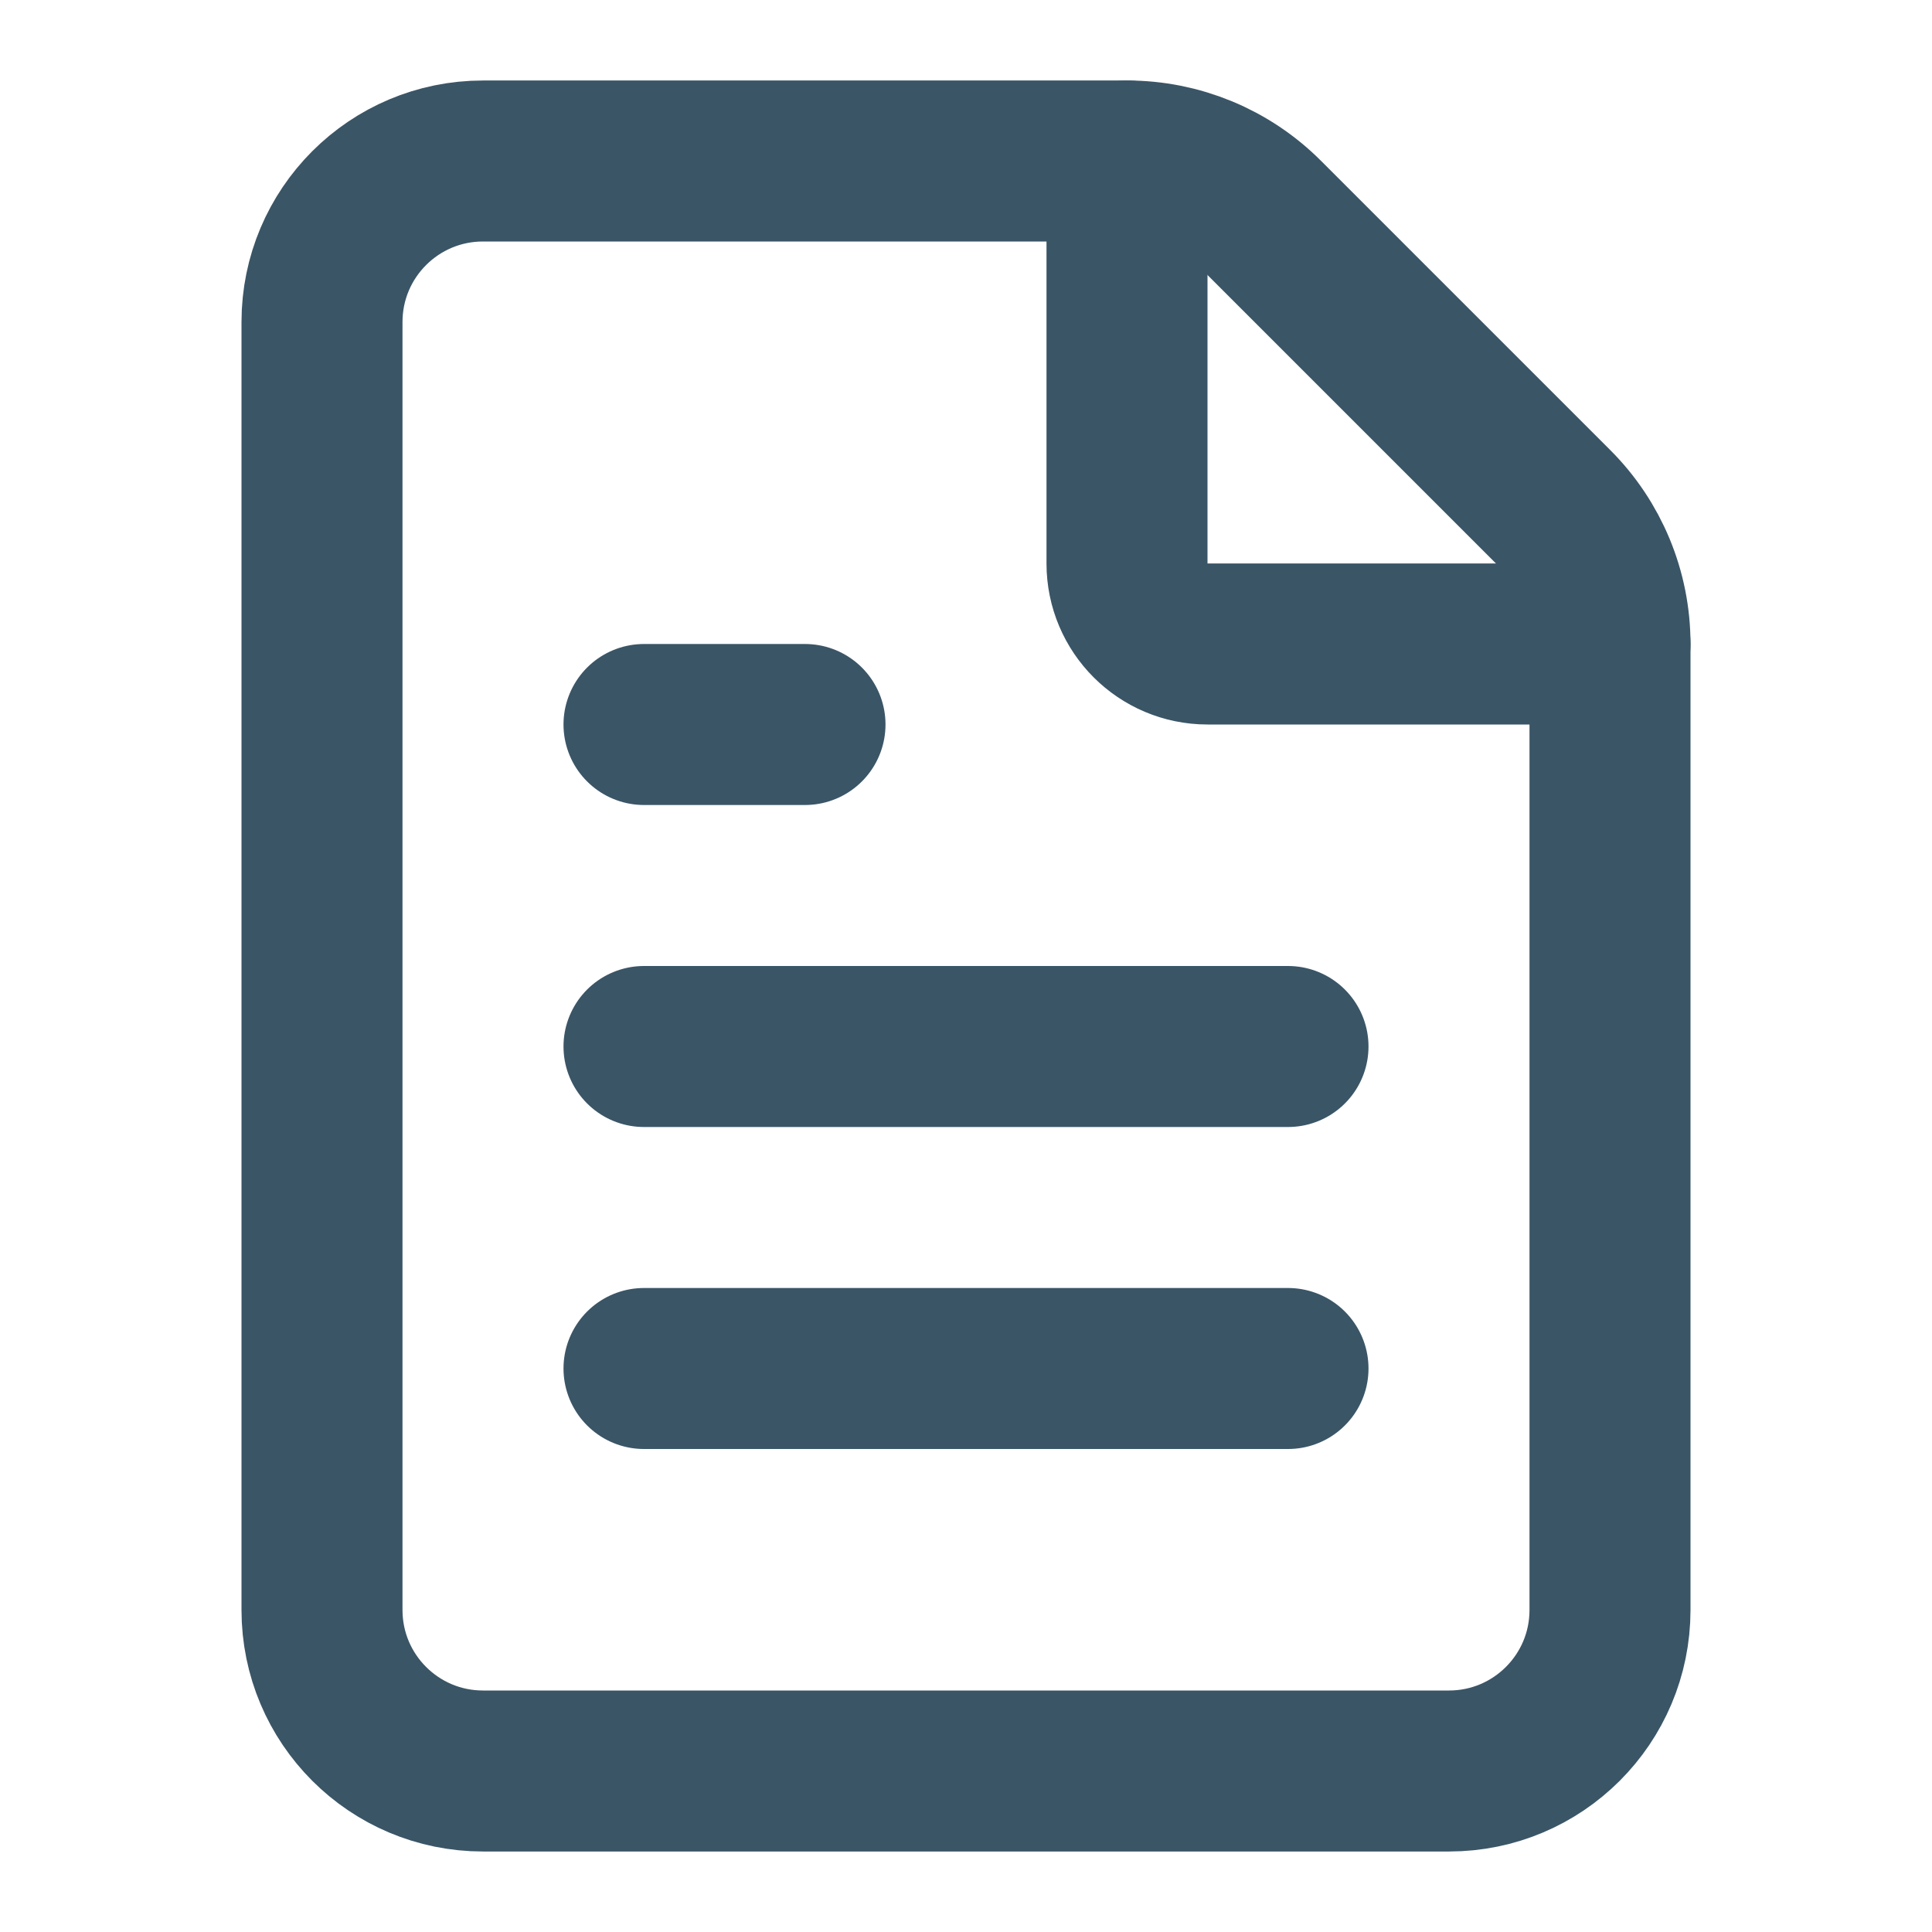
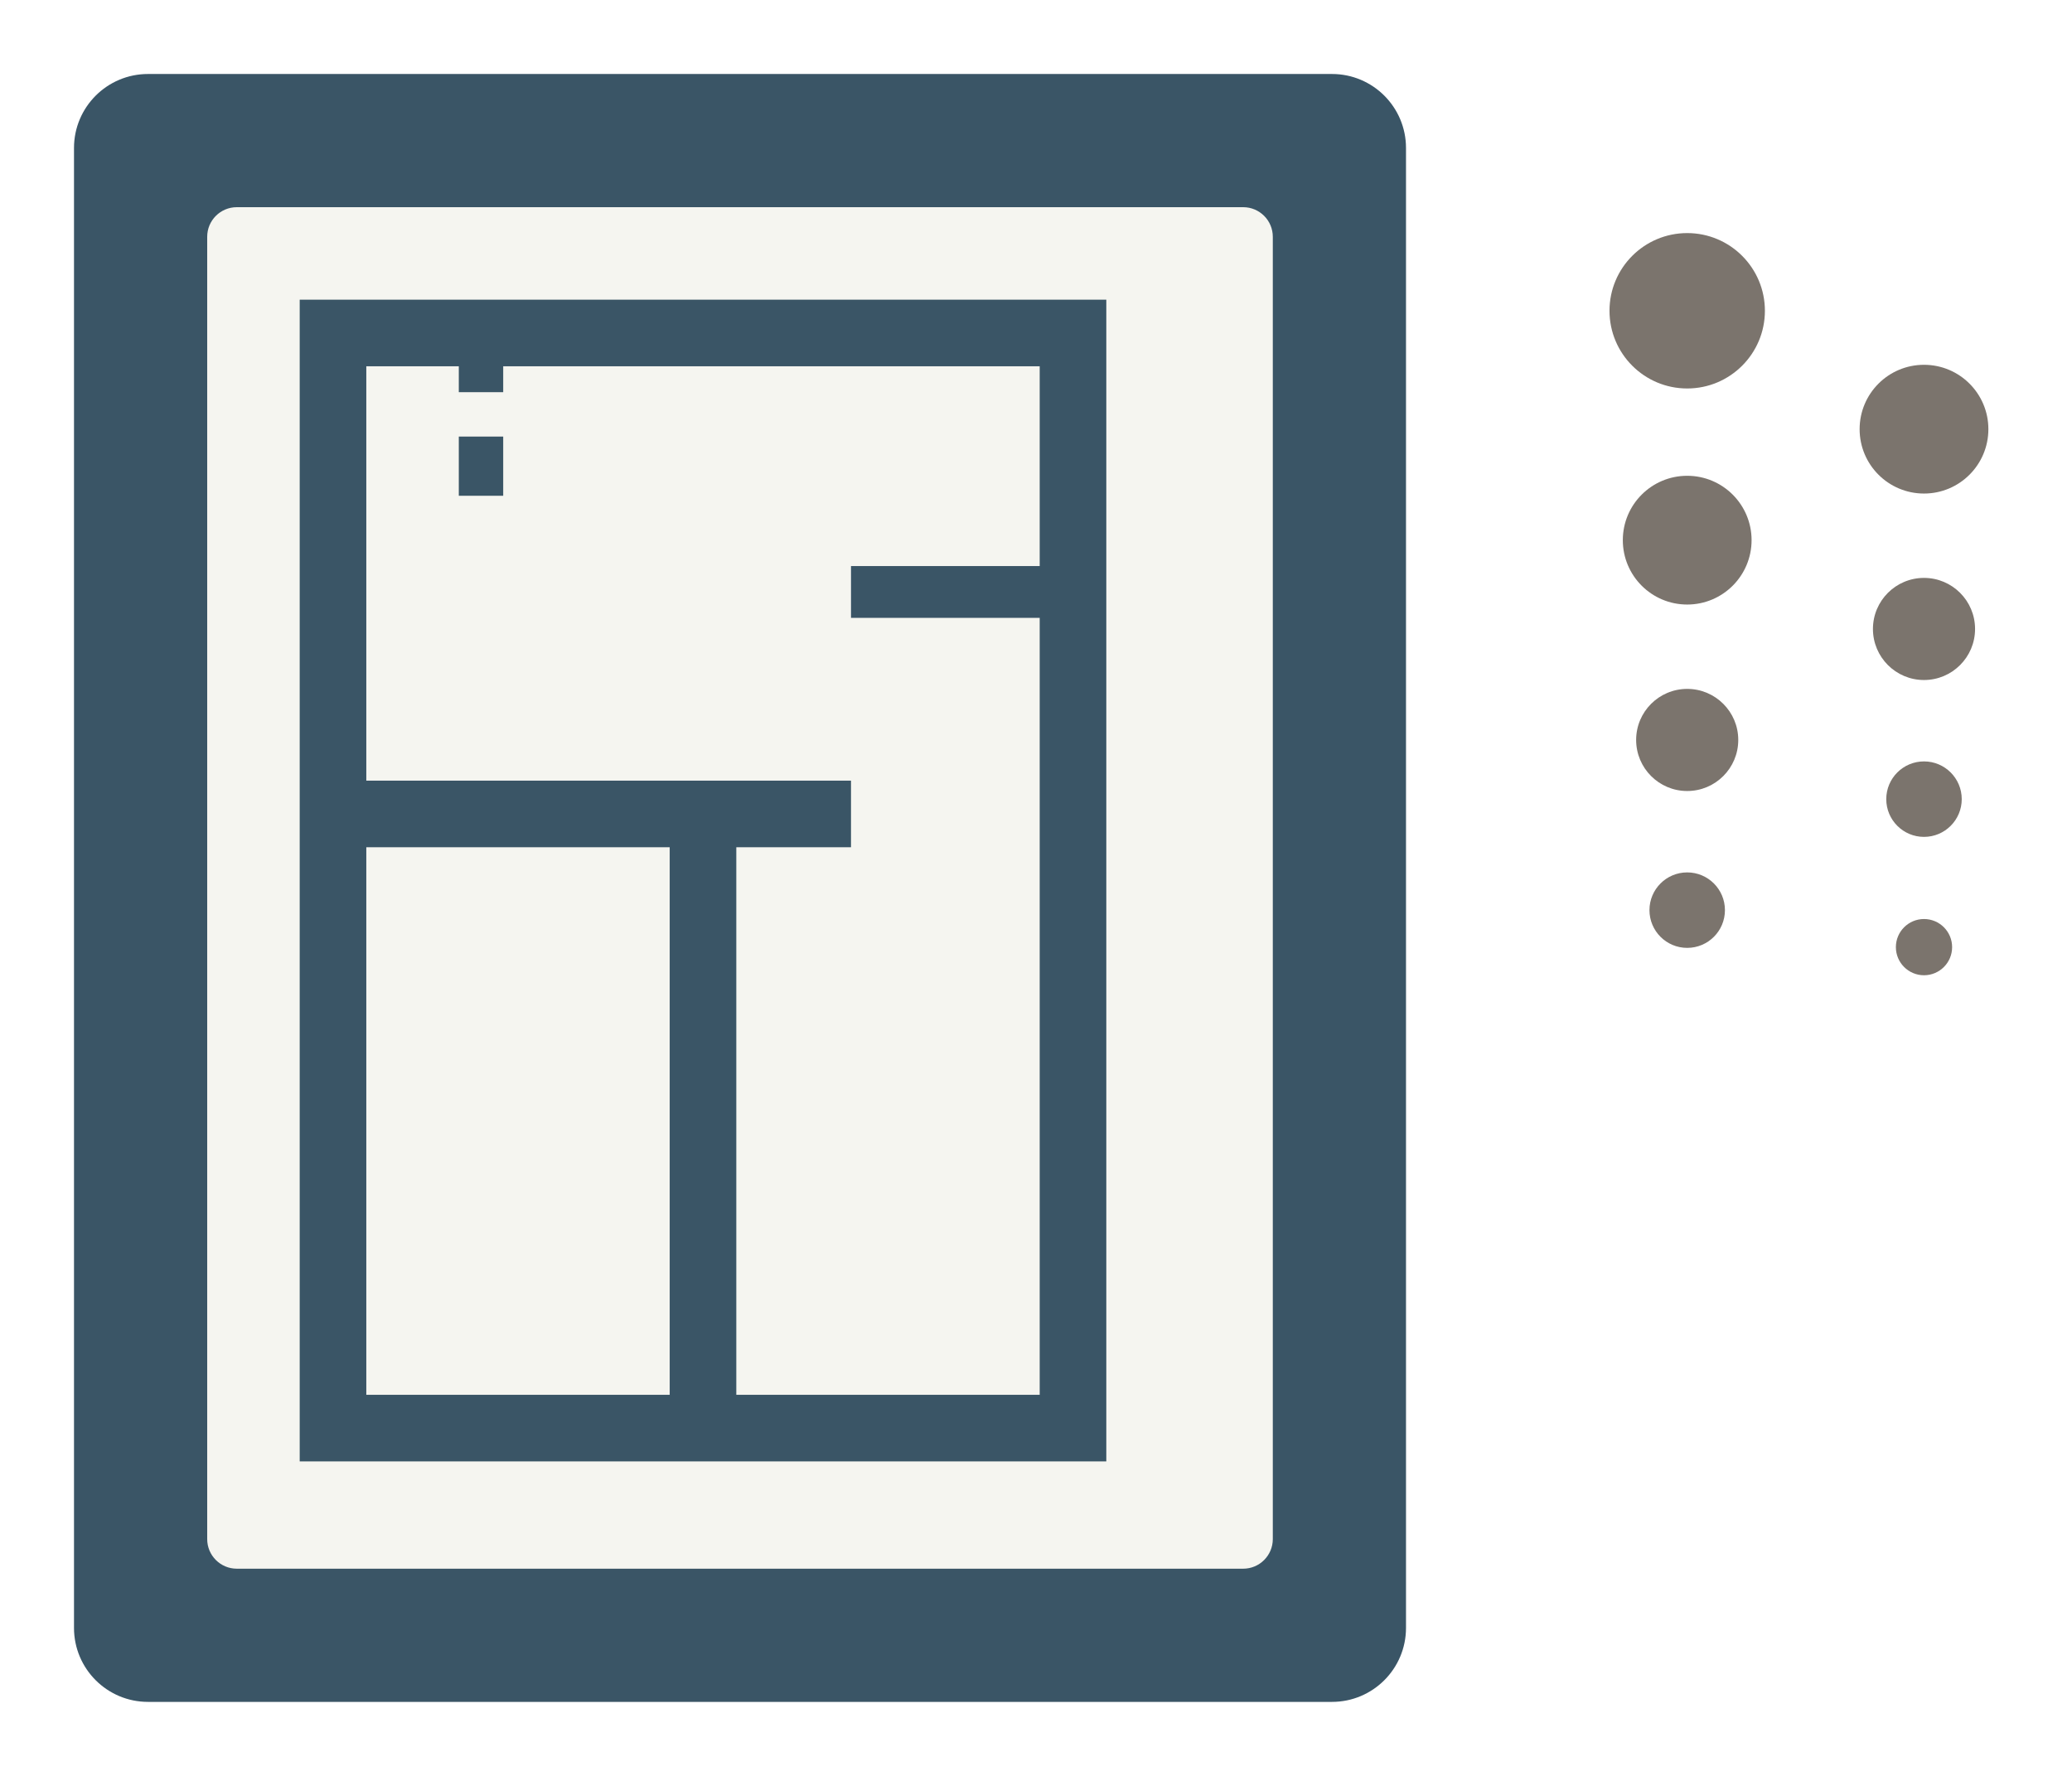
- <svg xmlns="http://www.w3.org/2000/svg" class="lucide lucide-file-text" width="24" height="24" viewBox="0 0 24 24" fill="none" stroke="#3A5566" stroke-width="2" stroke-linecap="round" stroke-linejoin="round">
-   <path d="M6 22a2 2 0 0 1-2-2V4a2 2 0 0 1 2-2h8a2.4 2.4 0 0 1 1.704.706l3.588 3.588A2.4 2.4 0 0 1 20 8v12a2 2 0 0 1-2 2z" />
-   <path d="M14 2v5a1 1 0 0 0 1 1h5" />
-   <path d="M10 9H8" />
-   <path d="M16 13H8" />
-   <path d="M16 17H8" />
+ <svg xmlns="http://www.w3.org/2000/svg" width="28" height="24" viewBox="0 0 28 24">
+   <g>
+     <g>
+       <rect fill="#3A5566" x="1" y="1" width="18" height="22" rx="1" />
+       <rect fill="#F5F5F0" x="2.8" y="2.8" width="14.4" height="18.4" rx="0.4" />
+     </g>
+     <g>
+       <rect fill="none" stroke="#3A5566" stroke-width="0.9" x="4.5" y="4.5" width="10" height="14.8" />
+       <line stroke="#3A5566" stroke-width="0.9" x1="4.5" y1="11" x2="11.5" y2="11" />
+       <line stroke="#3A5566" stroke-width="0.9" x1="9.5" y1="11" x2="9.5" y2="19.3" />
+       <line stroke="#3A5566" stroke-width="0.6" x1="6.5" y1="4.5" x2="6.5" y2="7" stroke-dasharray="0.8,0.6" />
+       <line stroke="#3A5566" stroke-width="0.7" x1="11.5" y1="8" x2="14.5" y2="8" />
+     </g>
+     <g>
+       <circle fill="#7B746D" cx="22.8" cy="4.2" r="1.05" />
+     </g>
+     <g>
+       <circle fill="#7B746D" cx="22.8" cy="7.3" r="0.87" />
+     </g>
+     <g>
+       <circle fill="#7B746D" cx="22.8" cy="10.0" r="0.69" />
+     </g>
+     <g>
+       <circle fill="#7B746D" cx="22.8" cy="12.3" r="0.51" />
+     </g>
+     <g>
+       <circle fill="#7B746D" cx="26.0" cy="5.8" r="0.87" />
+     </g>
+     <g>
+       <circle fill="#7B746D" cx="26.0" cy="8.5" r="0.69" />
+     </g>
+     <g>
+       <circle fill="#7B746D" cx="26.0" cy="10.8" r="0.51" />
+     </g>
+     <g>
+       <circle fill="#7B746D" cx="26.0" cy="12.8" r="0.38" />
+     </g>
+   </g>
</svg>
